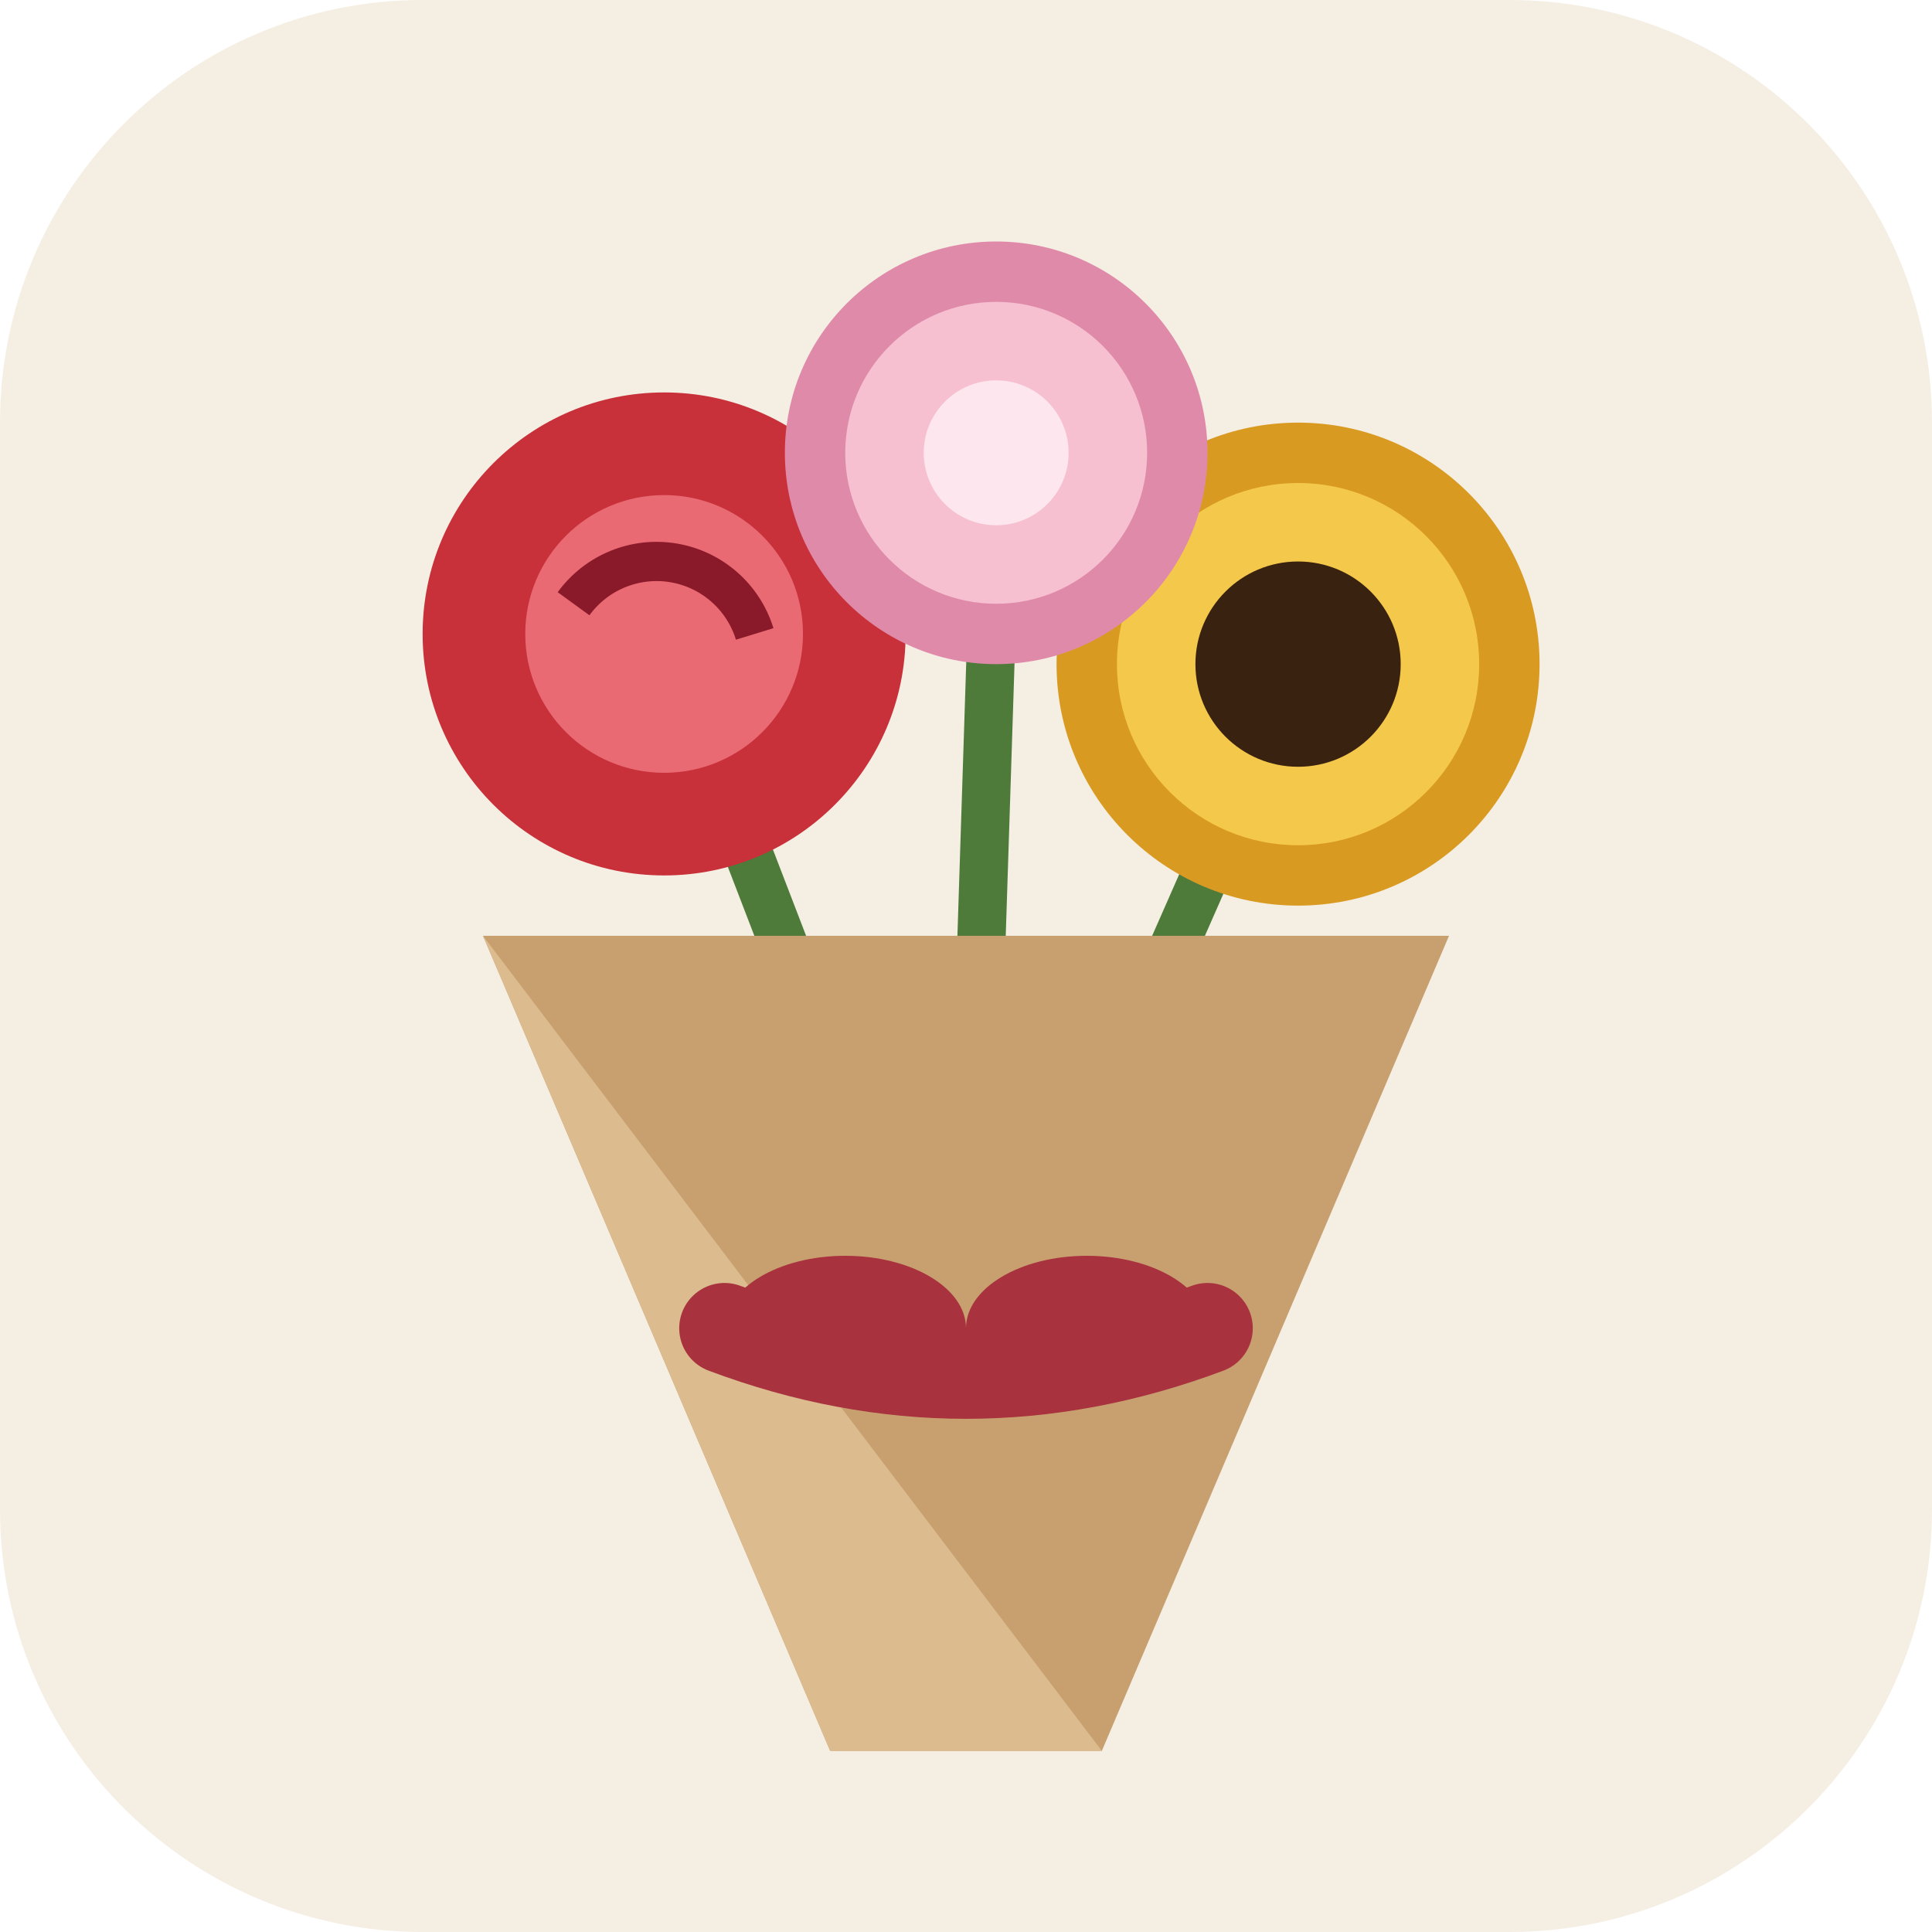
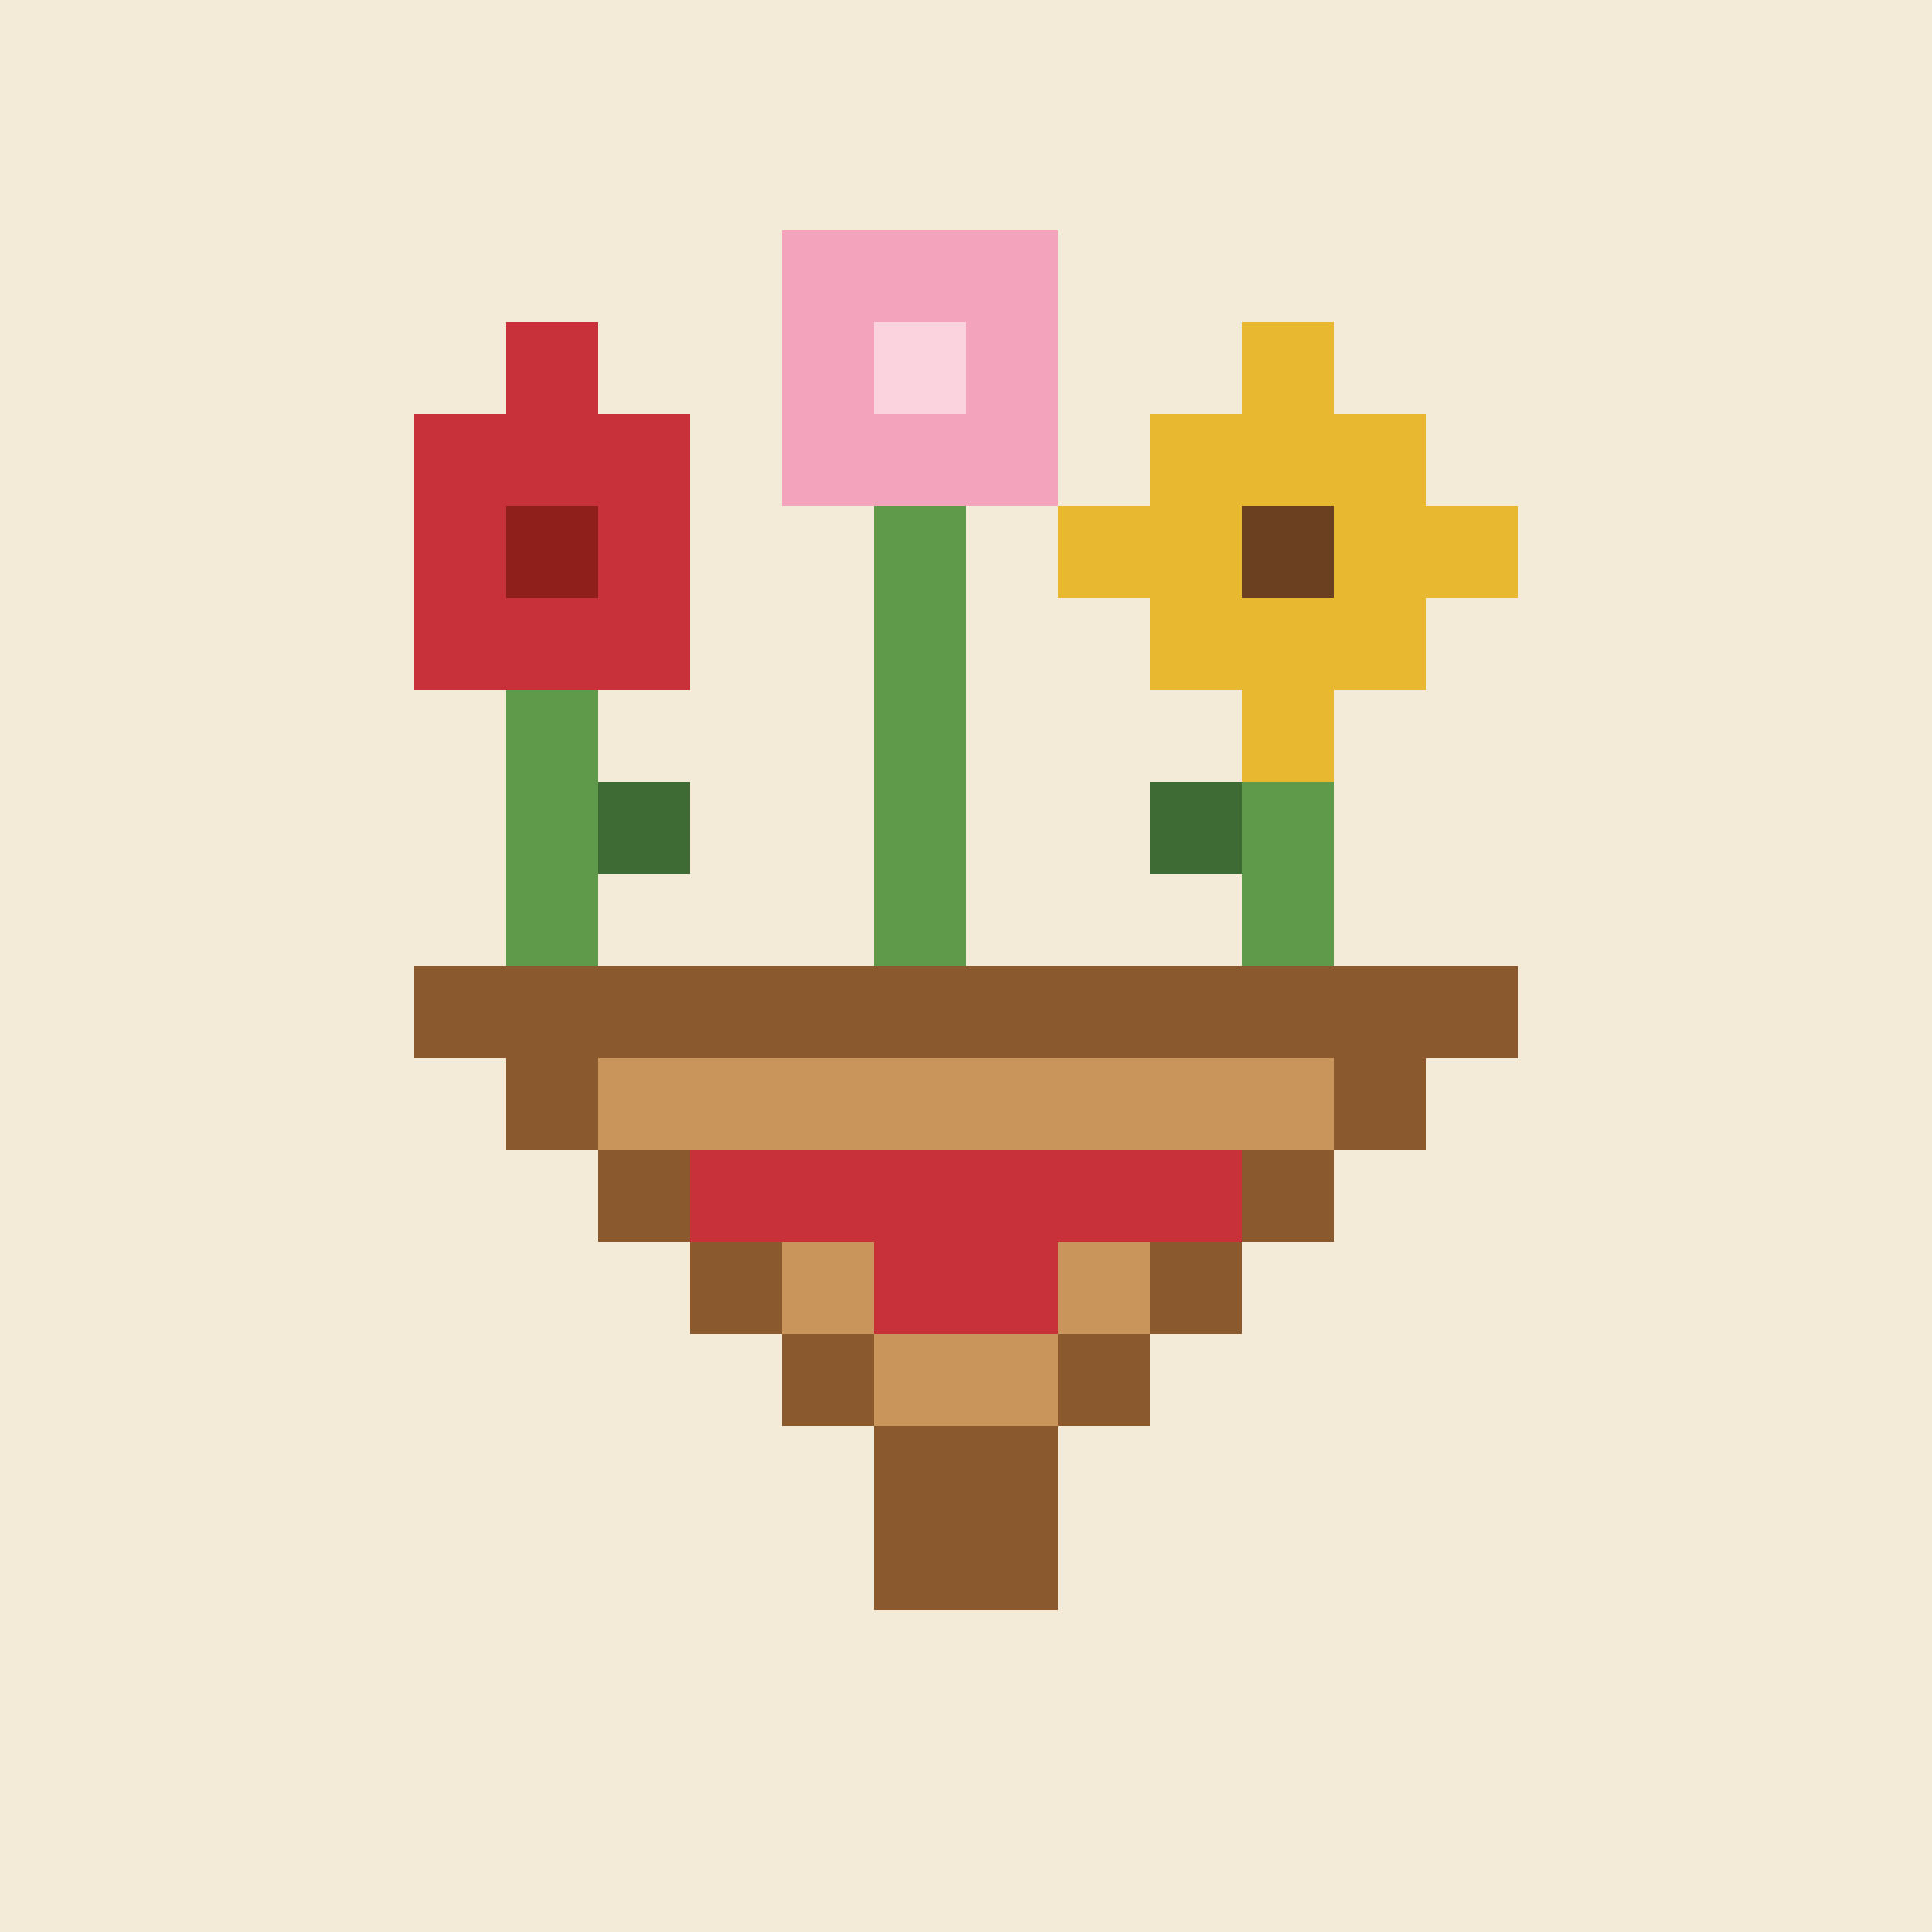
- <svg xmlns="http://www.w3.org/2000/svg" viewBox="0 0 64 64">
-   <rect width="64" height="64" rx="14" fill="#f5eee3" />
-   <path d="M32 47 22 21M32 47 33 16M32 47 43 22" stroke="#4e7a3a" stroke-width="1.6" fill="none" />
-   <circle cx="22" cy="21" r="8" fill="#c8303a" />
-   <circle cx="22" cy="21" r="4.6" fill="#ea6a74" />
-   <path d="M19 20a3.4 3.4 0 0 1 6 1" stroke="#8a1a2a" stroke-width="1.3" fill="none" />
-   <circle cx="43" cy="22" r="8" fill="#d99a22" />
-   <circle cx="43" cy="22" r="6" fill="#f4c84a" />
-   <circle cx="43" cy="22" r="3.4" fill="#3a2210" />
-   <circle cx="33" cy="15" r="7" fill="#e08aaa" />
-   <circle cx="33" cy="15" r="5" fill="#f6c0d0" />
-   <circle cx="33" cy="15" r="2.4" fill="#fde6ee" />
-   <path d="M16 31h32L36.5 58h-9z" fill="#c8a070" />
-   <path d="M16 31l20.5 27h-9L16 31z" fill="#dcbb8e" />
-   <path d="M24 44q8 3 16 0" stroke="#a8323e" stroke-width="3" fill="none" stroke-linecap="round" />
-   <ellipse cx="28" cy="44" rx="4" ry="2.4" fill="#a8323e" />
-   <ellipse cx="36" cy="44" rx="4" ry="2.4" fill="#a8323e" />
+ <svg xmlns="http://www.w3.org/2000/svg" viewBox="-2.5 -2.5 21 21" shape-rendering="crispEdges">
+   <rect x="-2.5" y="-2.5" width="21" height="21" fill="#f3ead8" />
+   <rect x="3" y="5" width="1" height="1" fill="#5e9a4a" />
+   <rect x="3" y="6" width="1" height="1" fill="#5e9a4a" />
+   <rect x="3" y="7" width="1" height="1" fill="#5e9a4a" />
+   <rect x="7" y="3" width="1" height="1" fill="#5e9a4a" />
+   <rect x="7" y="4" width="1" height="1" fill="#5e9a4a" />
+   <rect x="7" y="5" width="1" height="1" fill="#5e9a4a" />
+   <rect x="7" y="6" width="1" height="1" fill="#5e9a4a" />
+   <rect x="7" y="7" width="1" height="1" fill="#5e9a4a" />
+   <rect x="11" y="5" width="1" height="1" fill="#5e9a4a" />
+   <rect x="11" y="6" width="1" height="1" fill="#5e9a4a" />
+   <rect x="11" y="7" width="1" height="1" fill="#5e9a4a" />
+   <rect x="4" y="6" width="1" height="1" fill="#3e6a34" />
+   <rect x="10" y="6" width="1" height="1" fill="#3e6a34" />
+   <rect x="2" y="2" width="3" height="3" fill="#c8303a" />
+   <rect x="3" y="3" width="1" height="1" fill="#8e1f1a" />
+   <rect x="3" y="1" width="1" height="1" fill="#c8303a" />
+   <rect x="6" y="0" width="3" height="3" fill="#f4a3bc" />
+   <rect x="7" y="1" width="1" height="1" fill="#fbd3df" />
+   <rect x="10" y="2" width="3" height="3" fill="#e8b830" />
+   <rect x="11" y="3" width="1" height="1" fill="#6a4020" />
+   <rect x="11" y="1" width="1" height="1" fill="#e8b830" />
+   <rect x="9" y="3" width="1" height="1" fill="#e8b830" />
+   <rect x="13" y="3" width="1" height="1" fill="#e8b830" />
+   <rect x="11" y="5" width="1" height="1" fill="#e8b830" />
+   <rect x="2" y="8" width="12" height="1" fill="#8a5a2e" />
+   <rect x="3" y="9" width="1" height="1" fill="#8a5a2e" />
+   <rect x="12" y="9" width="1" height="1" fill="#8a5a2e" />
+   <rect x="4" y="9" width="8" height="1" fill="#c9955a" />
+   <rect x="4" y="10" width="1" height="1" fill="#8a5a2e" />
+   <rect x="11" y="10" width="1" height="1" fill="#8a5a2e" />
+   <rect x="5" y="10" width="6" height="1" fill="#c9955a" />
+   <rect x="5" y="11" width="1" height="1" fill="#8a5a2e" />
+   <rect x="10" y="11" width="1" height="1" fill="#8a5a2e" />
+   <rect x="6" y="11" width="4" height="1" fill="#c9955a" />
+   <rect x="6" y="12" width="1" height="1" fill="#8a5a2e" />
+   <rect x="9" y="12" width="1" height="1" fill="#8a5a2e" />
+   <rect x="7" y="12" width="2" height="1" fill="#c9955a" />
+   <rect x="7" y="13" width="1" height="1" fill="#8a5a2e" />
+   <rect x="8" y="13" width="1" height="1" fill="#8a5a2e" />
+   <rect x="8" y="13" width="0" height="1" fill="#c9955a" />
+   <rect x="7" y="14" width="2" height="1" fill="#8a5a2e" />
+   <rect x="5" y="10" width="6" height="1" fill="#c8303a" />
+   <rect x="7" y="11" width="1" height="1" fill="#c8303a" />
+   <rect x="8" y="11" width="1" height="1" fill="#c8303a" />
</svg>
